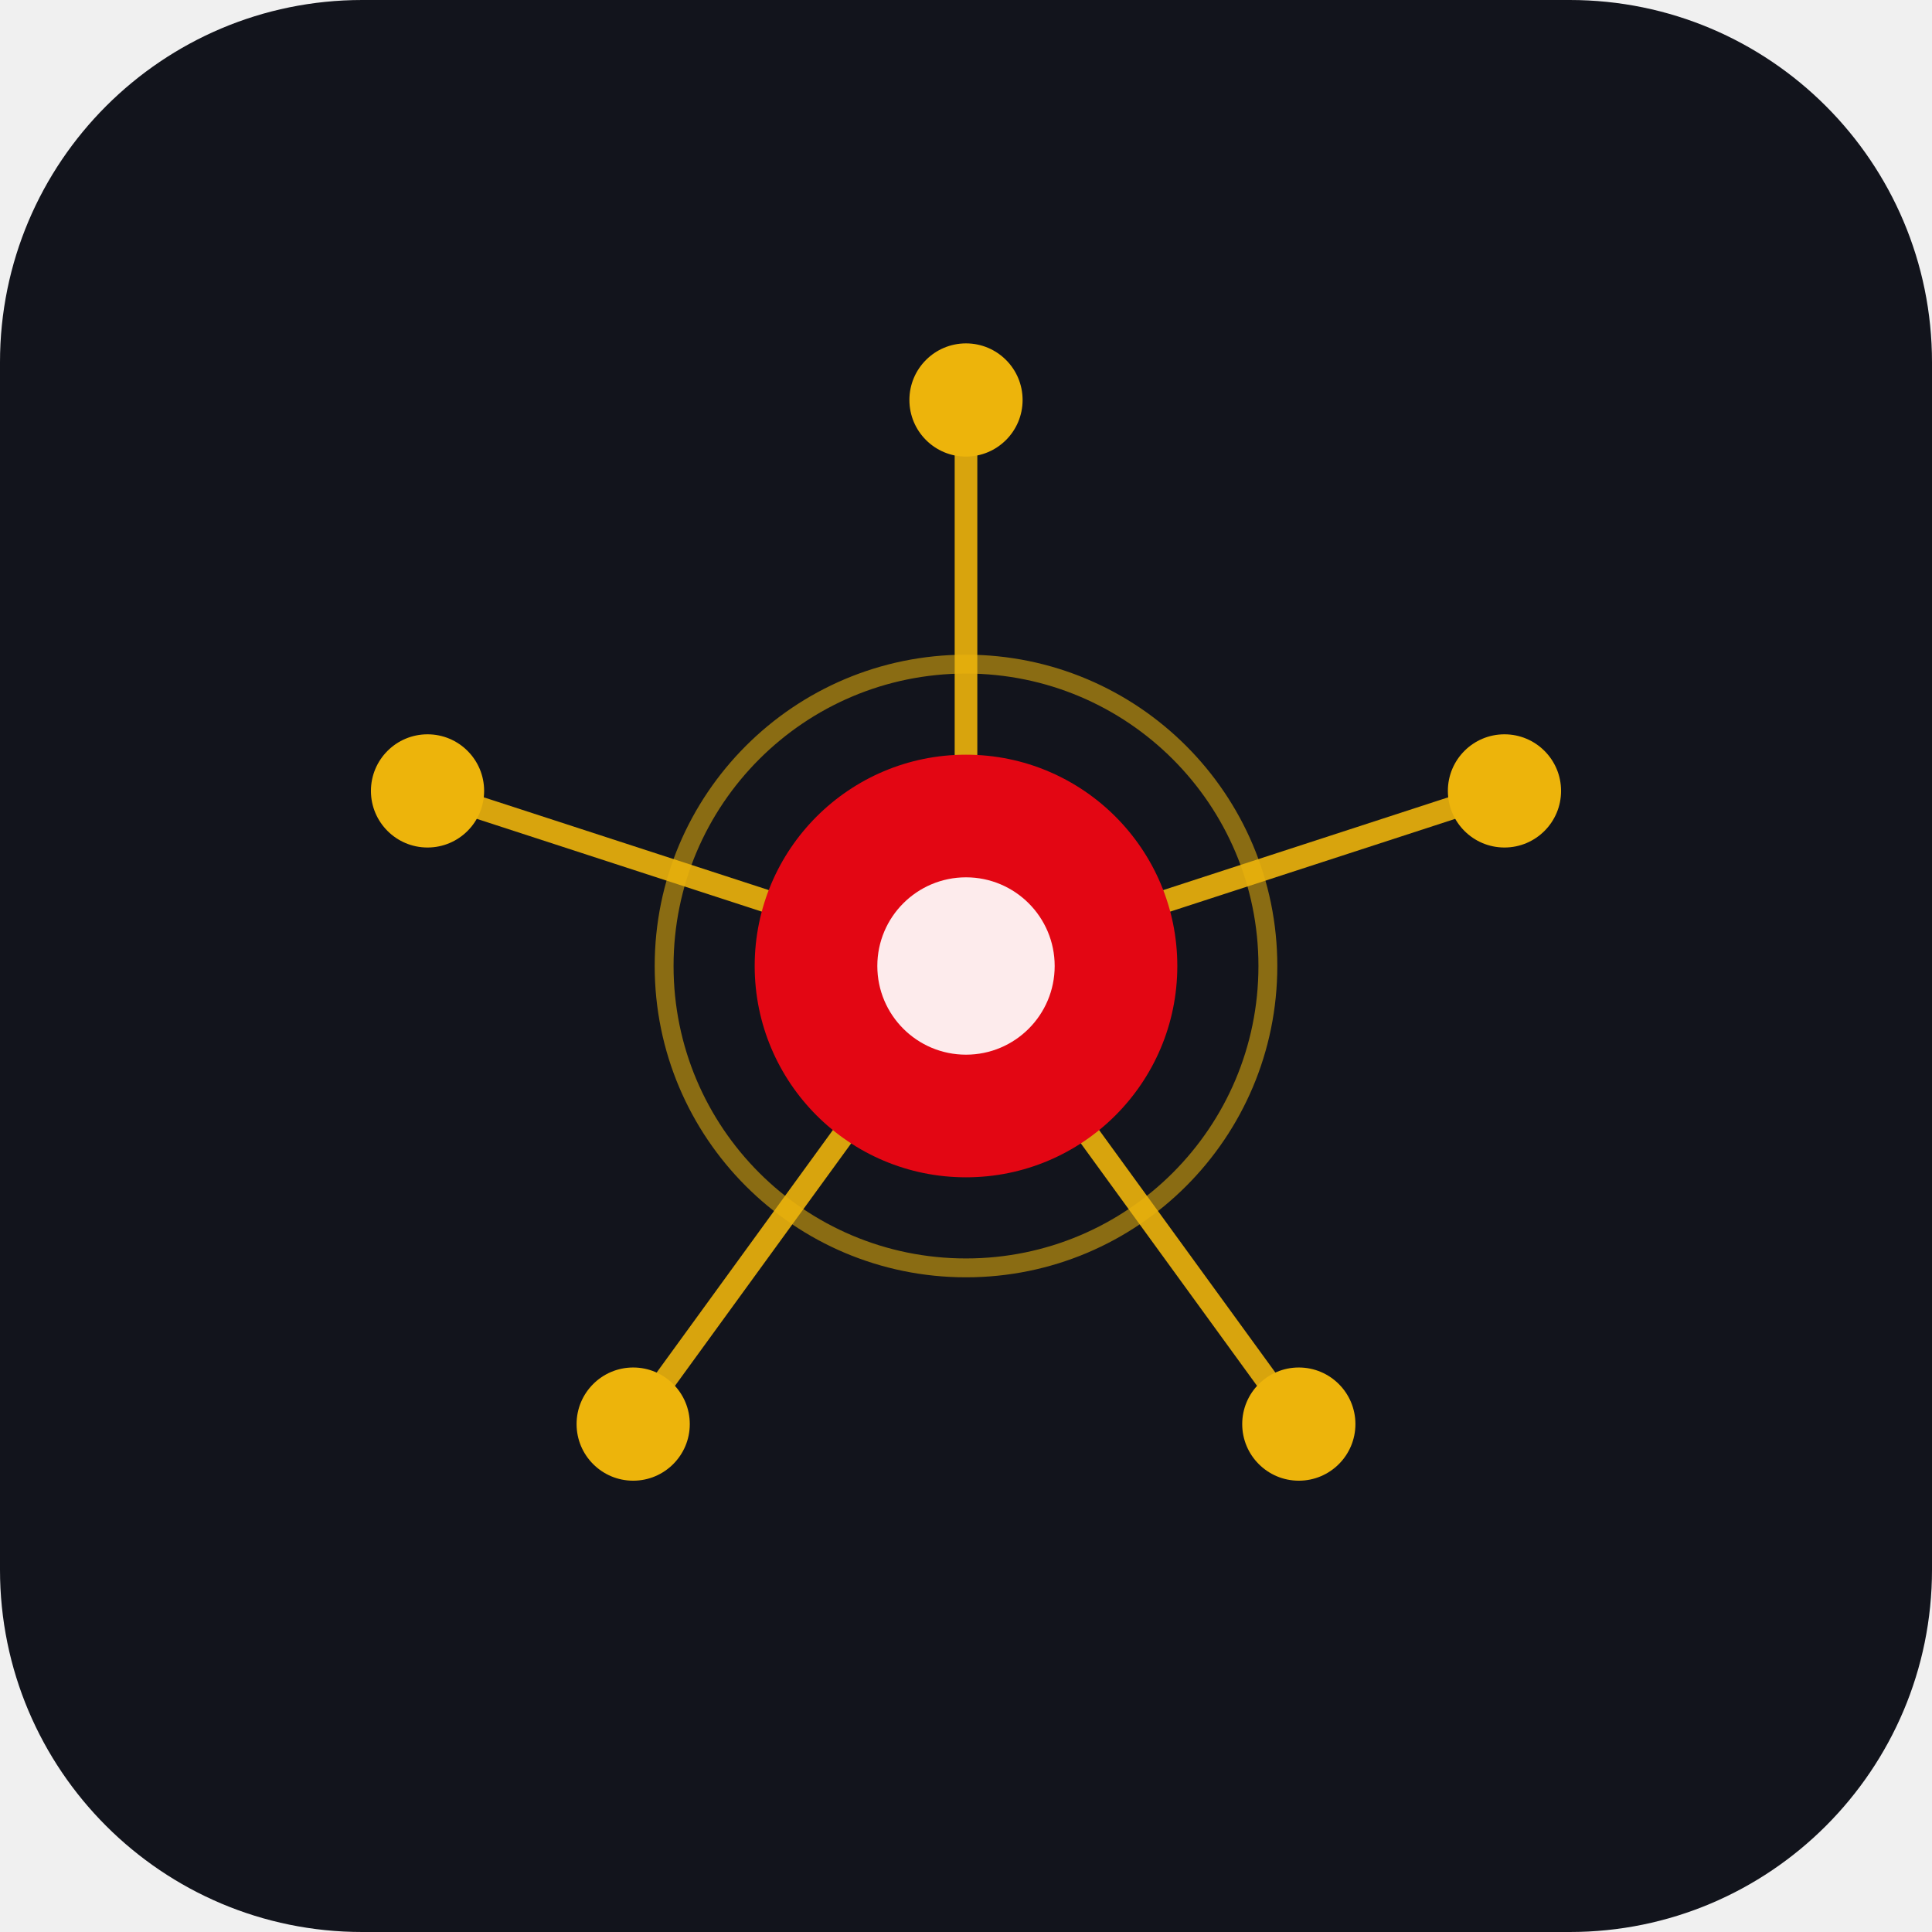
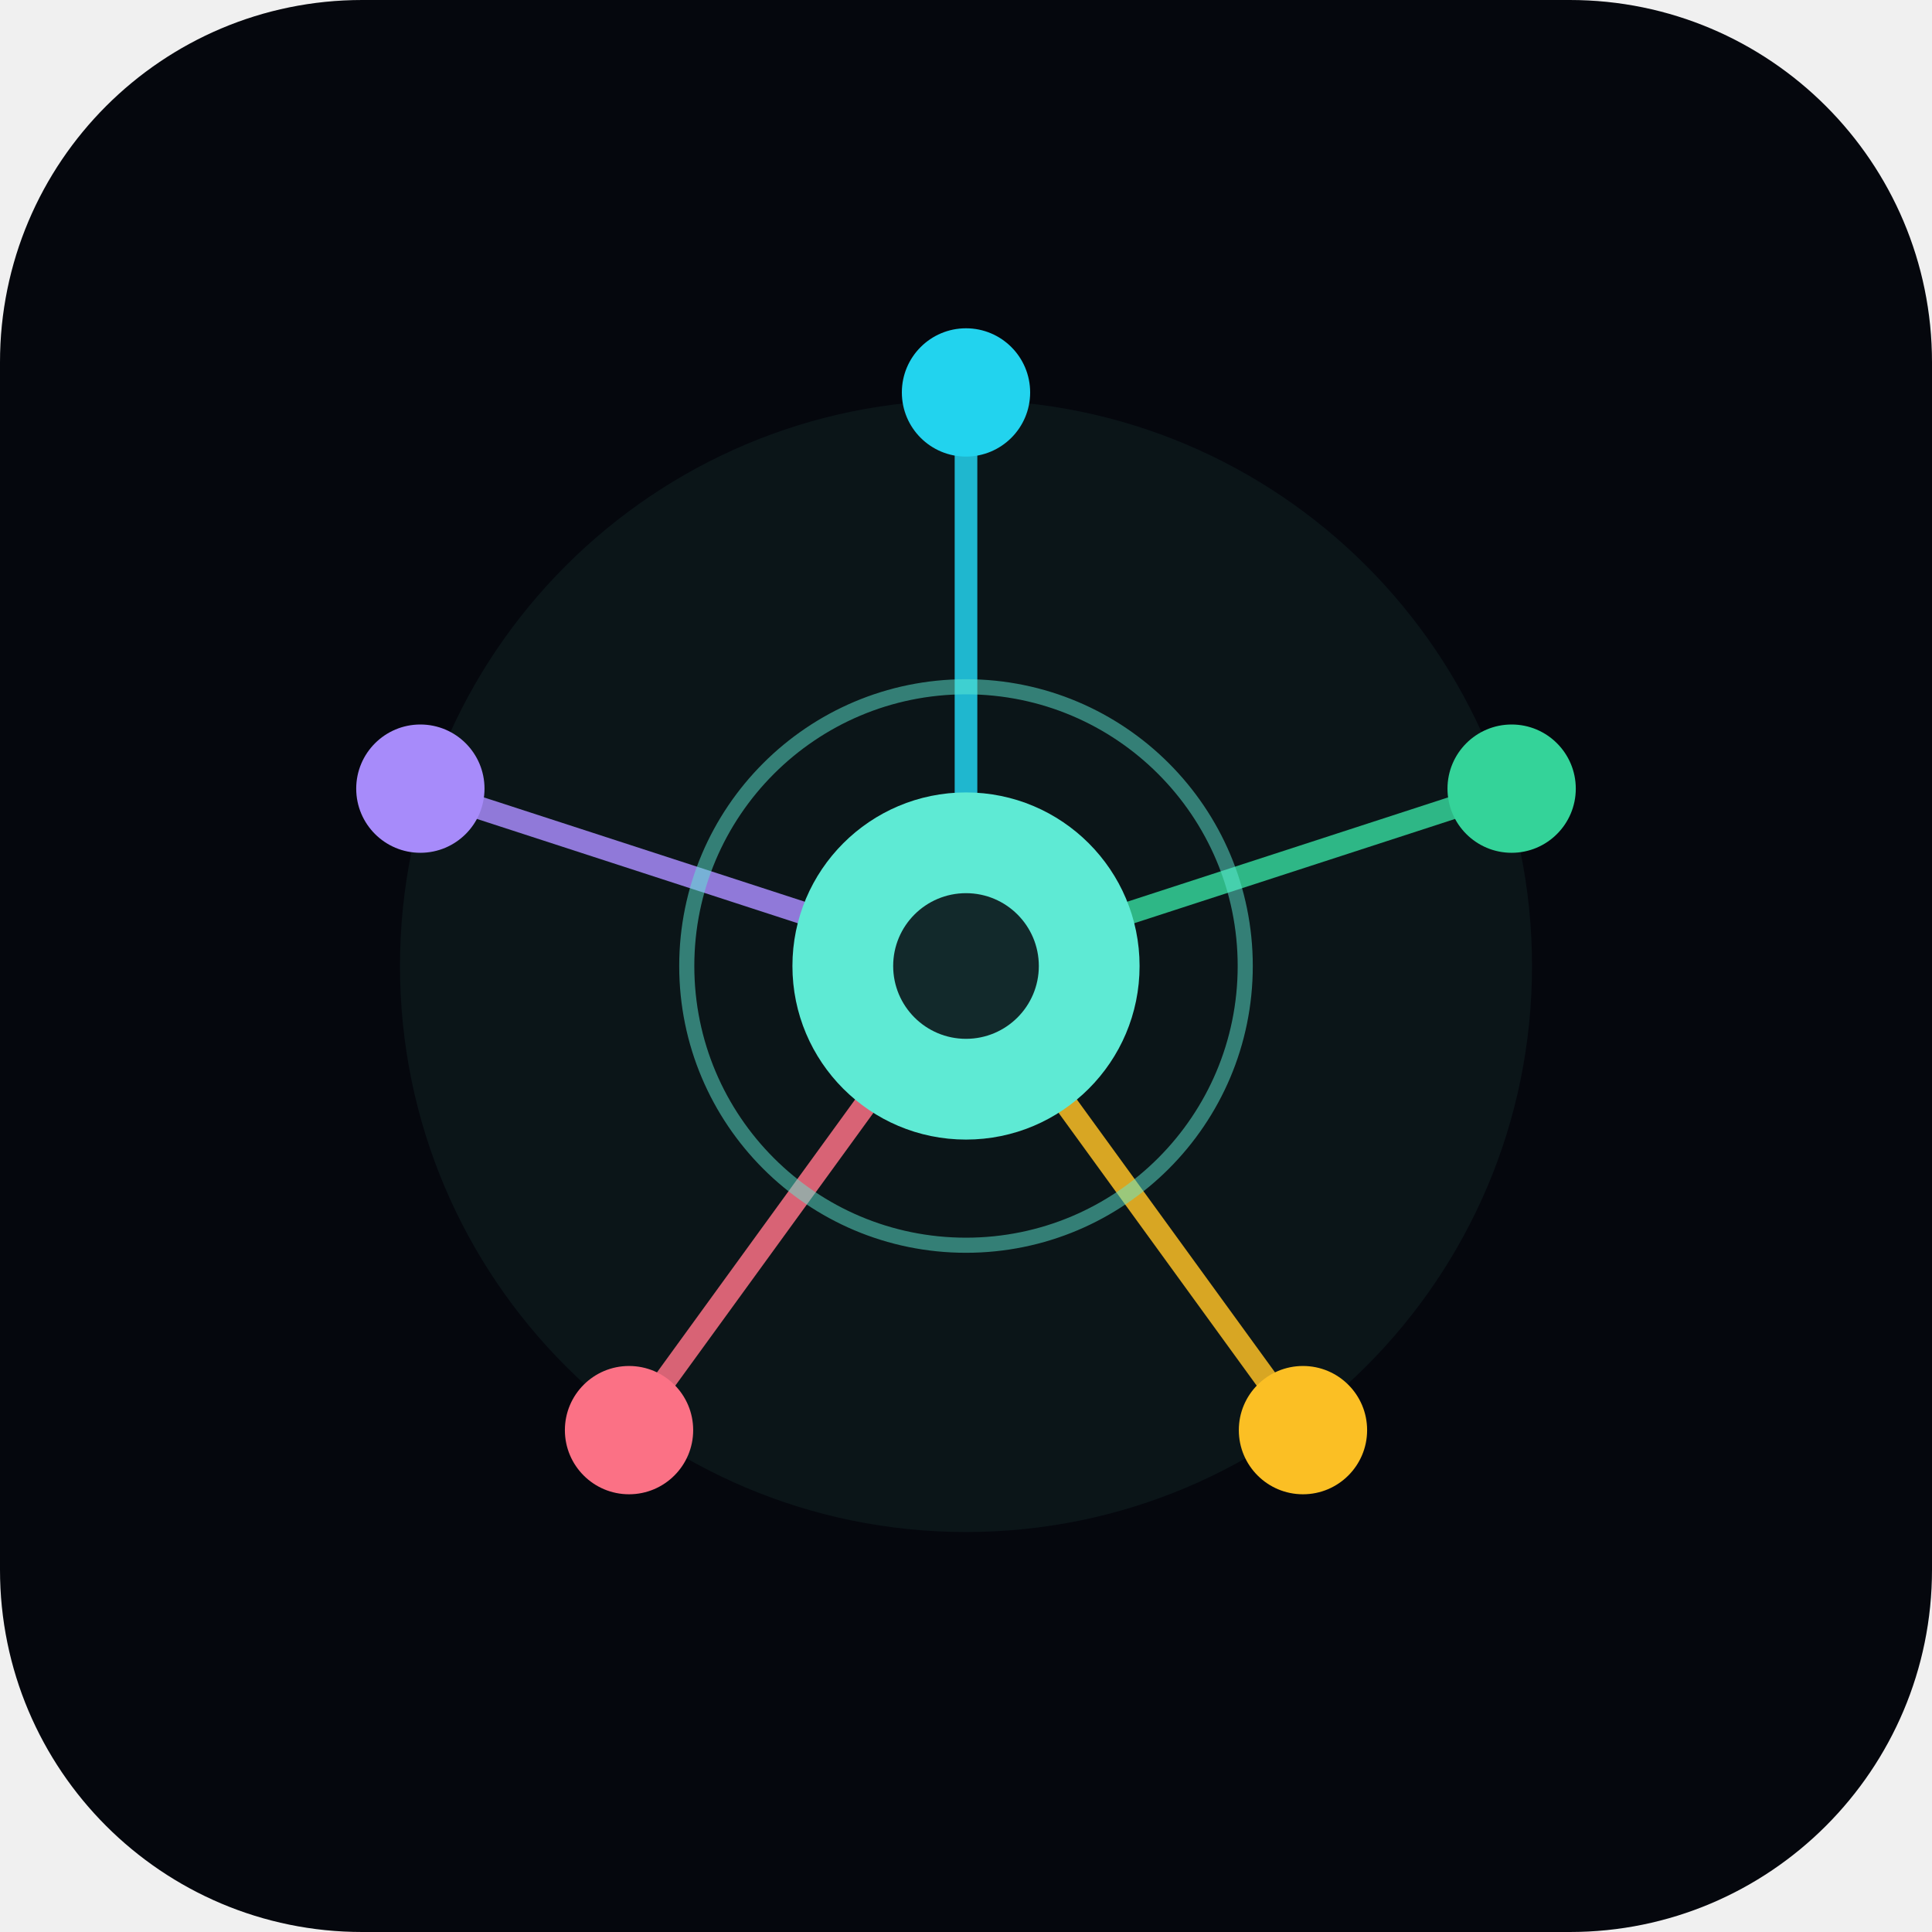
<svg xmlns="http://www.w3.org/2000/svg" viewBox="0 0 512 512">
-   <rect width="512" height="512" rx="96" fill="#12141c" />
-   <line x1="256.0" y1="200.0" x2="256.0" y2="106.0" stroke="#EDB40B" stroke-width="6" stroke-linecap="round" opacity="0.9" />
-   <line x1="309.3" y1="238.7" x2="398.7" y2="209.6" stroke="#EDB40B" stroke-width="6" stroke-linecap="round" opacity="0.9" />
-   <line x1="288.9" y1="301.3" x2="344.2" y2="377.4" stroke="#EDB40B" stroke-width="6" stroke-linecap="round" opacity="0.9" />
-   <line x1="223.1" y1="301.3" x2="167.8" y2="377.4" stroke="#EDB40B" stroke-width="6" stroke-linecap="round" opacity="0.9" />
-   <line x1="202.7" y1="238.7" x2="113.3" y2="209.6" stroke="#EDB40B" stroke-width="6" stroke-linecap="round" opacity="0.9" />
-   <circle cx="256.0" cy="106.0" r="15" fill="#EDB40B" />
-   <circle cx="398.7" cy="209.6" r="15" fill="#EDB40B" />
-   <circle cx="344.2" cy="377.4" r="15" fill="#EDB40B" />
-   <circle cx="167.8" cy="377.4" r="15" fill="#EDB40B" />
-   <circle cx="113.3" cy="209.6" r="15" fill="#EDB40B" />
-   <circle cx="256" cy="256" r="80" fill="none" stroke="#EDB40B" stroke-width="5" opacity="0.55" />
-   <circle cx="256" cy="256" r="56" fill="#E30613" />
-   <circle cx="256" cy="256" r="23.5" fill="#ffffff" opacity="0.92" />
+   <rect width="512" height="512" rx="96" fill="#05070d" />
+   <circle cx="256" cy="256" r="150" fill="#5eead4" opacity="0.06" />
+   <line x1="256.0" y1="210.0" x2="256.0" y2="104.0" stroke="#22d3ee" stroke-width="6" stroke-linecap="round" opacity="0.85" />
+   <line x1="299.7" y1="241.8" x2="400.6" y2="209.0" stroke="#34d399" stroke-width="6" stroke-linecap="round" opacity="0.85" />
+   <line x1="283.0" y1="293.2" x2="345.3" y2="379.0" stroke="#fbbf24" stroke-width="6" stroke-linecap="round" opacity="0.85" />
+   <line x1="229.0" y1="293.2" x2="166.7" y2="379.0" stroke="#fb7185" stroke-width="6" stroke-linecap="round" opacity="0.85" />
+   <line x1="212.3" y1="241.8" x2="111.4" y2="209.0" stroke="#a78bfa" stroke-width="6" stroke-linecap="round" opacity="0.85" />
+   <circle cx="256.0" cy="104.0" r="17" fill="#22d3ee" />
+   <circle cx="400.6" cy="209.0" r="17" fill="#34d399" />
+   <circle cx="345.3" cy="379.0" r="17" fill="#fbbf24" />
+   <circle cx="166.7" cy="379.0" r="17" fill="#fb7185" />
+   <circle cx="111.4" cy="209.0" r="17" fill="#a78bfa" />
+   <circle cx="256" cy="256" r="74" fill="none" stroke="#5eead4" stroke-width="4" opacity="0.5" />
+   <circle cx="256" cy="256" r="46" fill="#5eead4" />
+   <circle cx="256" cy="256" r="19.3" fill="#05070d" opacity="0.85" />
</svg>
